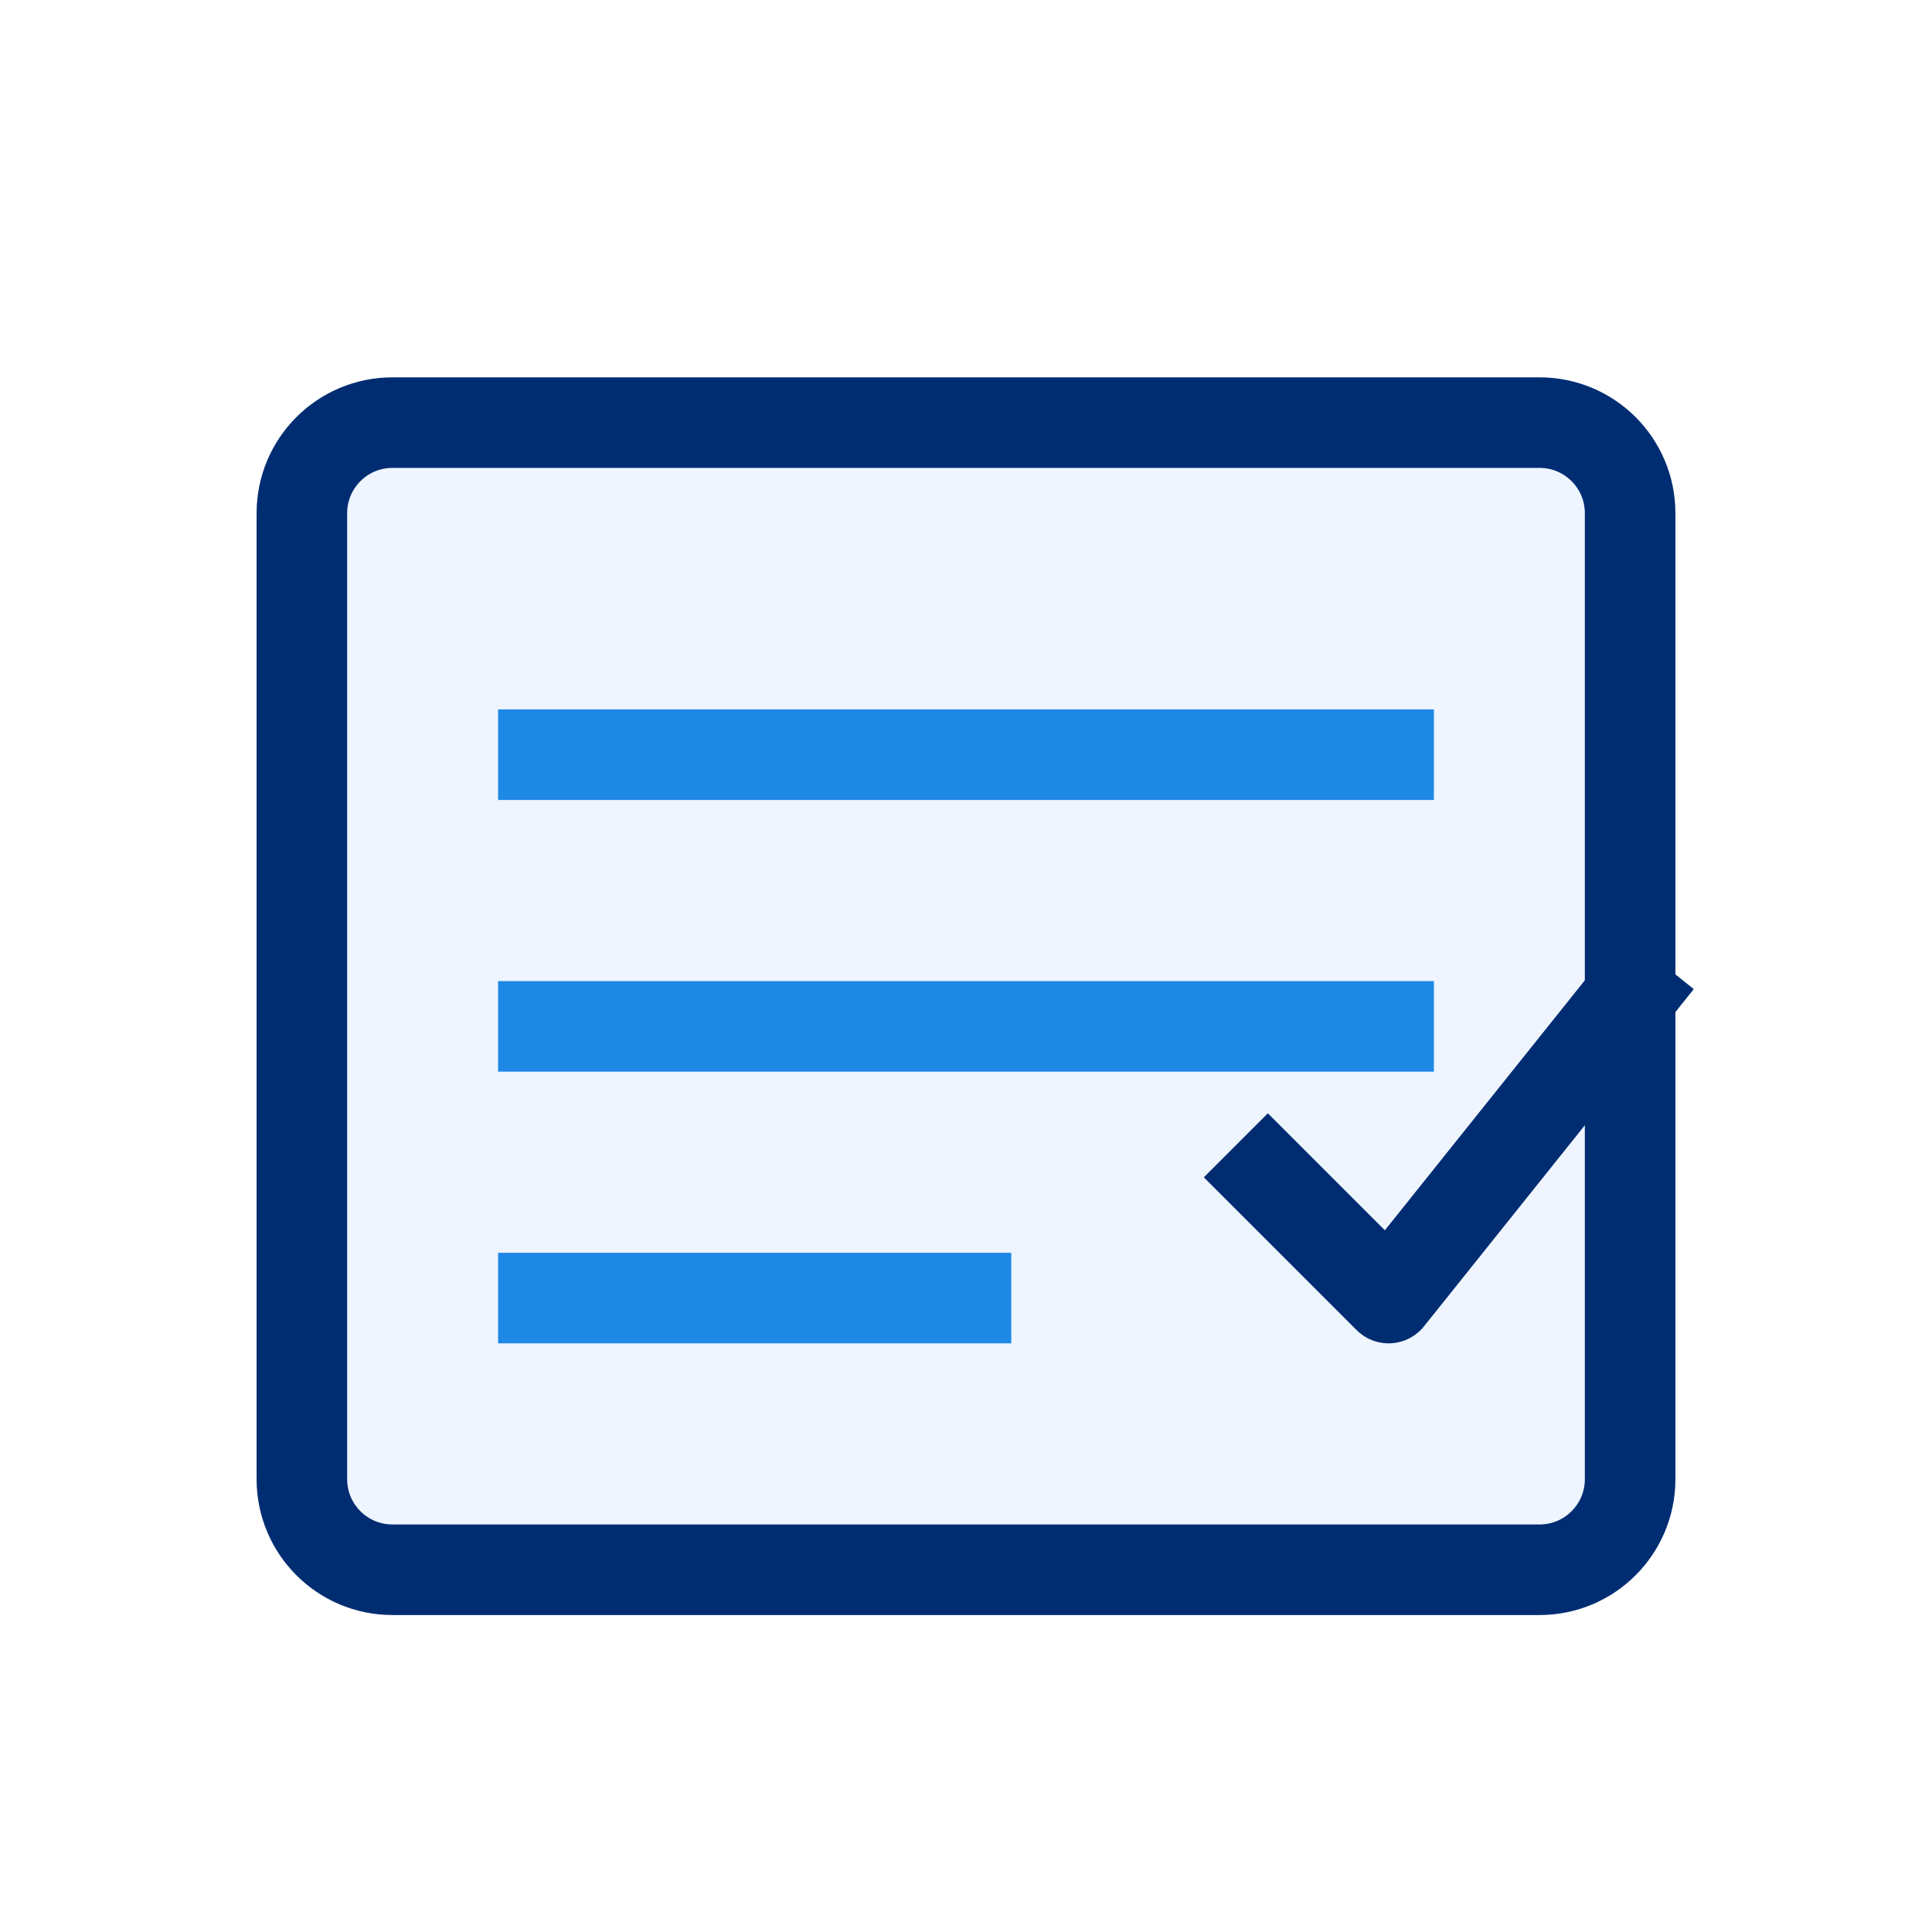
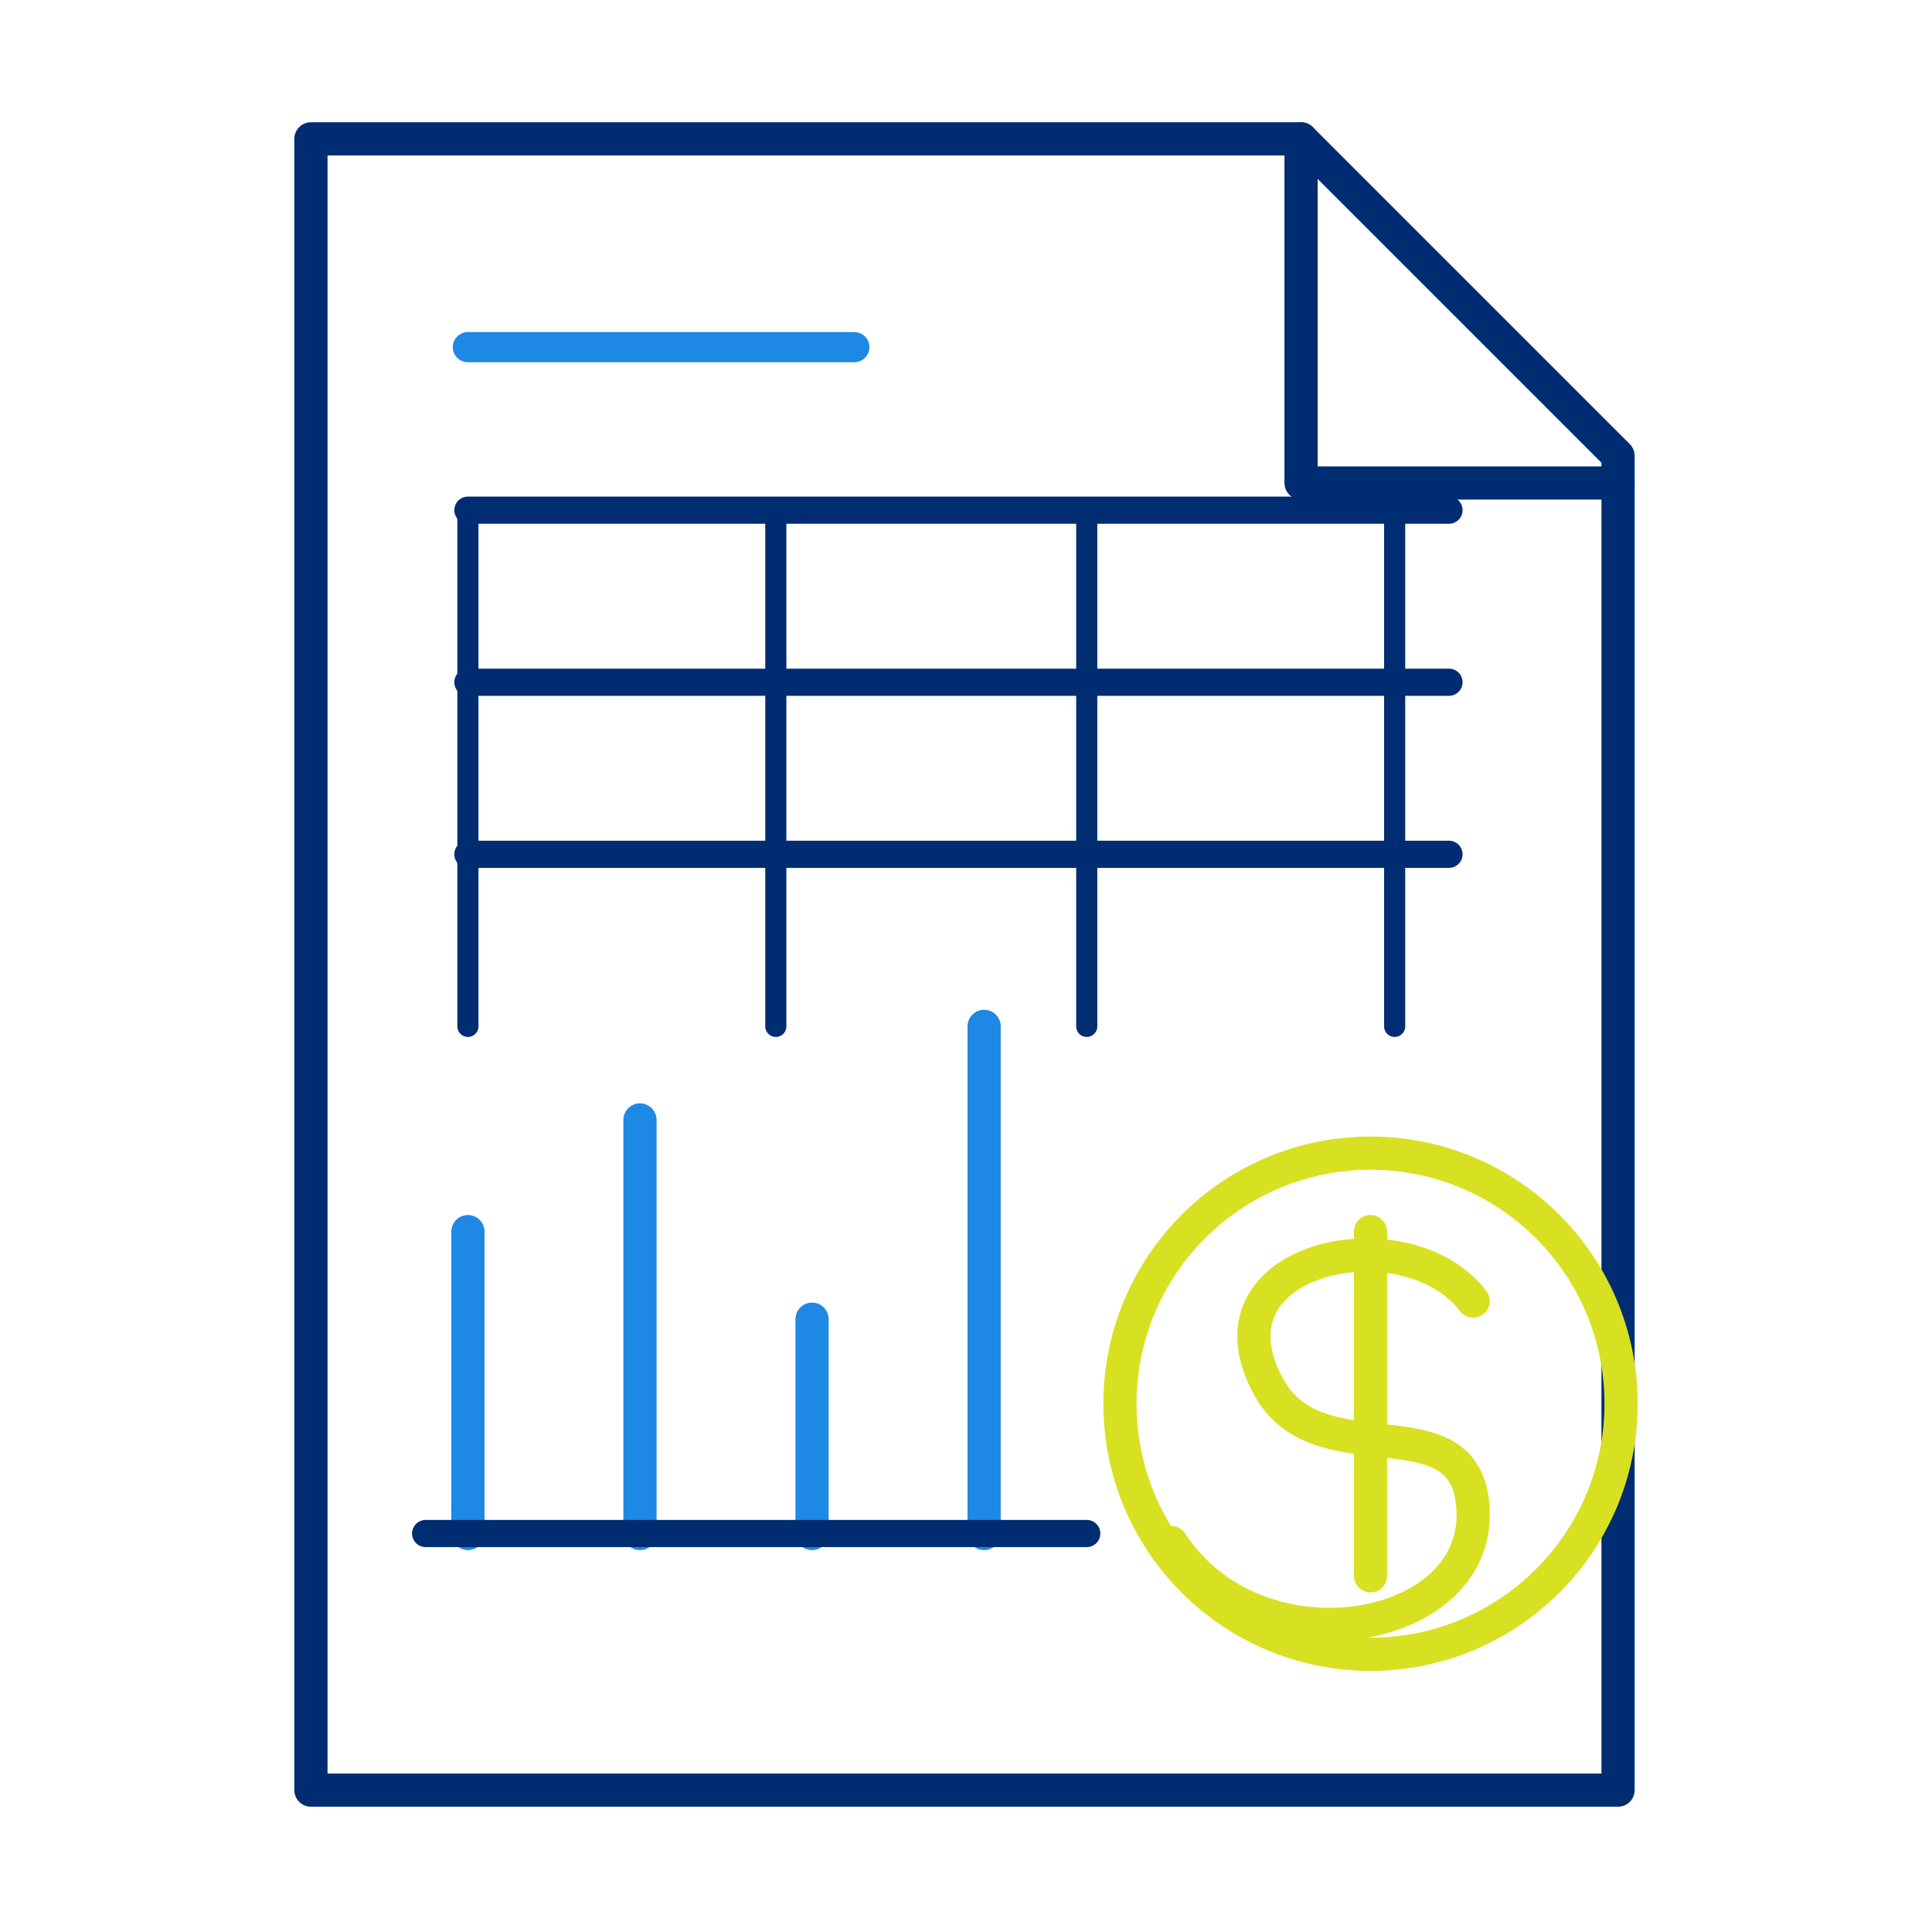
- <svg xmlns="http://www.w3.org/2000/svg" viewBox="0 0 64 64" role="img" aria-labelledby="title">
-   <rect x="10" y="14" width="44" height="38" rx="3" fill="#eef5ff" stroke="#002d72" stroke-width="3" />
-   <path d="M18 25h28M18 34h28M18 43h14" stroke="#1e88e5" stroke-width="3" stroke-linecap="square" />
-   <path d="M42 39l4 4 8-10" fill="none" stroke="#002d72" stroke-width="3" stroke-linecap="square" stroke-linejoin="round" />
+ <svg xmlns="http://www.w3.org/2000/svg" id="Capa_1" version="1.1" viewBox="0 0 64 64">
+   <defs>
+     <style>
+       .st0, .st1, .st2, .st3, .st4, .st5 {
+         fill: none;
+         stroke-linecap: round;
+         stroke-linejoin: round;
+       }
+ 
+       .st0, .st1, .st3 {
+         stroke-width: 1.1px;
+       }
+ 
+       .st0, .st2 {
+         stroke: #1e88e5;
+       }
+ 
+       .st1, .st4, .st5 {
+         stroke: #002d72;
+       }
+ 
+       .st2 {
+         stroke-width: 1px;
+       }
+ 
+       .st3 {
+         stroke: #d8e022;
+       }
+ 
+       .st4 {
+         stroke-width: .9px;
+       }
+ 
+       .st5 {
+         stroke-width: .7px;
+       }
+     </style>
+   </defs>
+   <path class="st1" d="M10.3,4.6h32.8l10.5,10.5v44.2H10.3V4.6Z" />
+   <path class="st1" d="M43.1,4.6v11.4h10.5" />
+   <path class="st4" d="M15.5,16.9h32.5M15.5,22.6h32.5M15.5,28.3h32.5" />
+   <path class="st5" d="M15.5,16.9v17.1M25.7,16.9v17.1M36,16.9v17.1M46.2,16.9v17.1" />
+   <path class="st0" d="M15.5,40.8v10M21.2,37.1v13.7M26.9,43.7v7.1M32.6,34v16.8" />
+   <path class="st4" d="M14.1,50.8h21.9" />
+   <g>
+     <circle class="st3" cx="45.4" cy="46.5" r="8.3" />
+     <path class="st3" d="M45.4,52.2v-11.4M38.8,51.1c2.8,4.3,10,3.1,10-.9s-5.1-1.1-6.8-4.3c-2.3-4.3,4.6-5.7,6.8-2.8" />
+   </g>
+   <path class="st2" d="M15.5,11.5h12.8" />
</svg>
